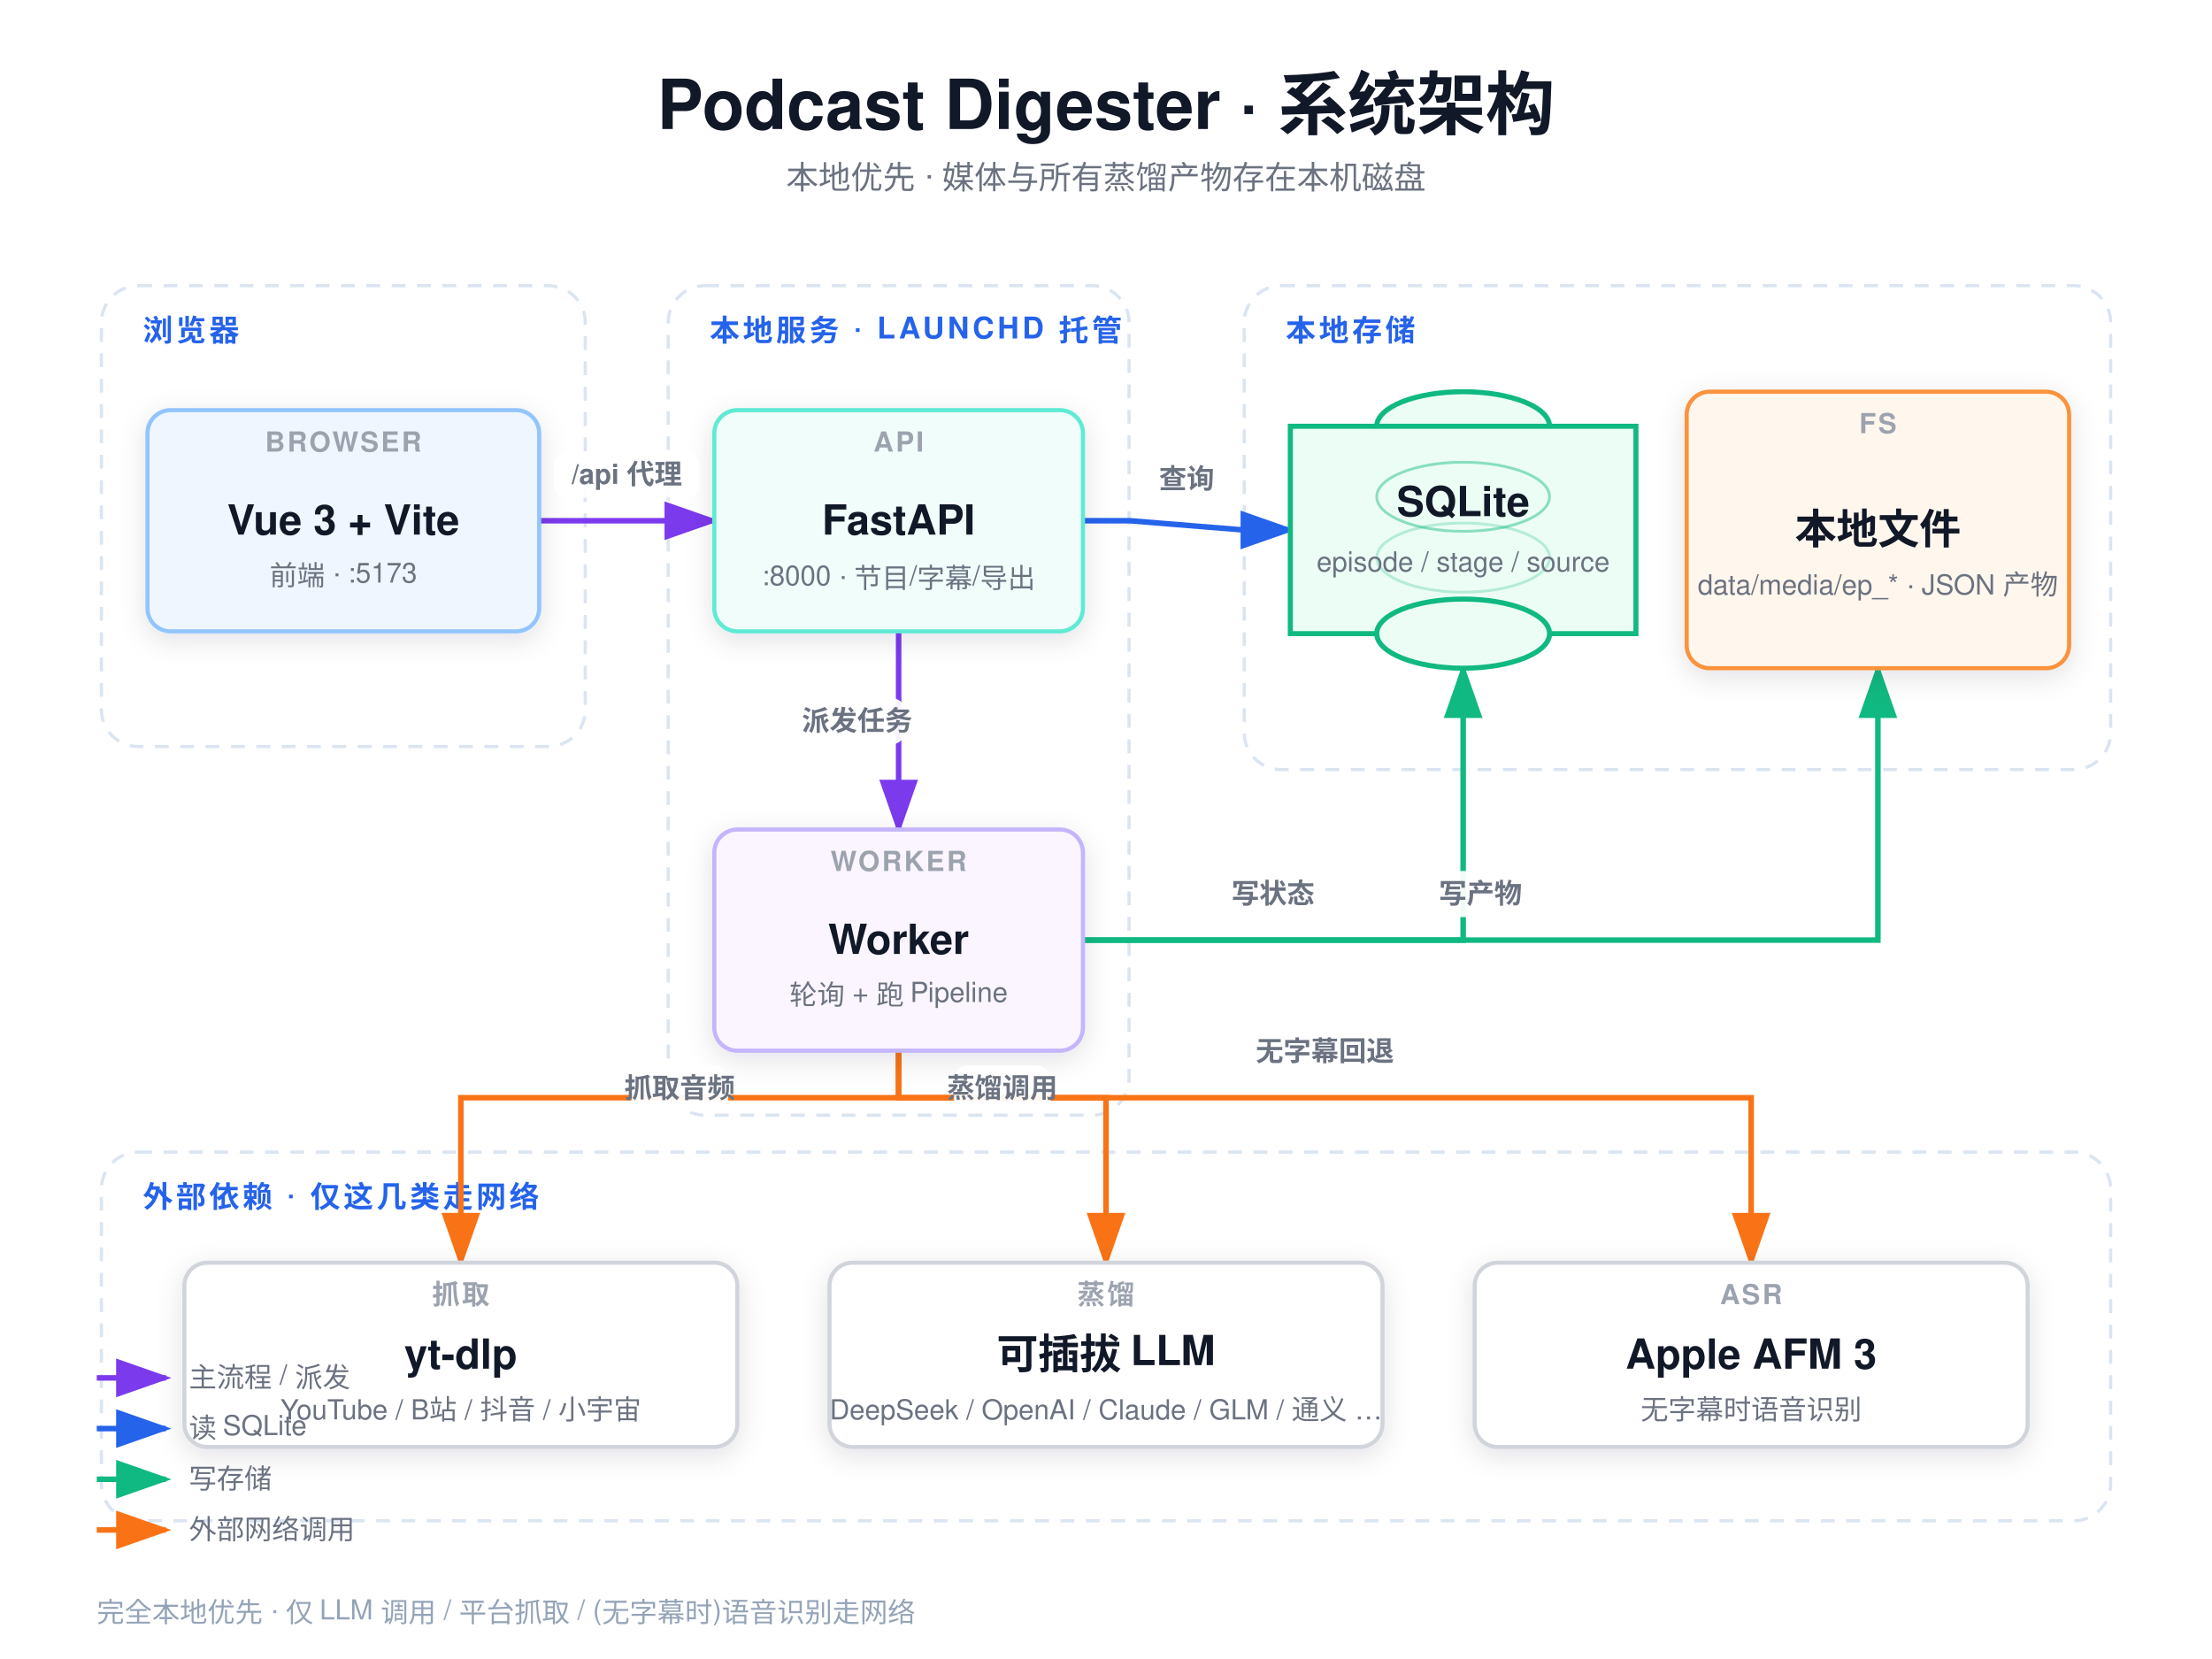
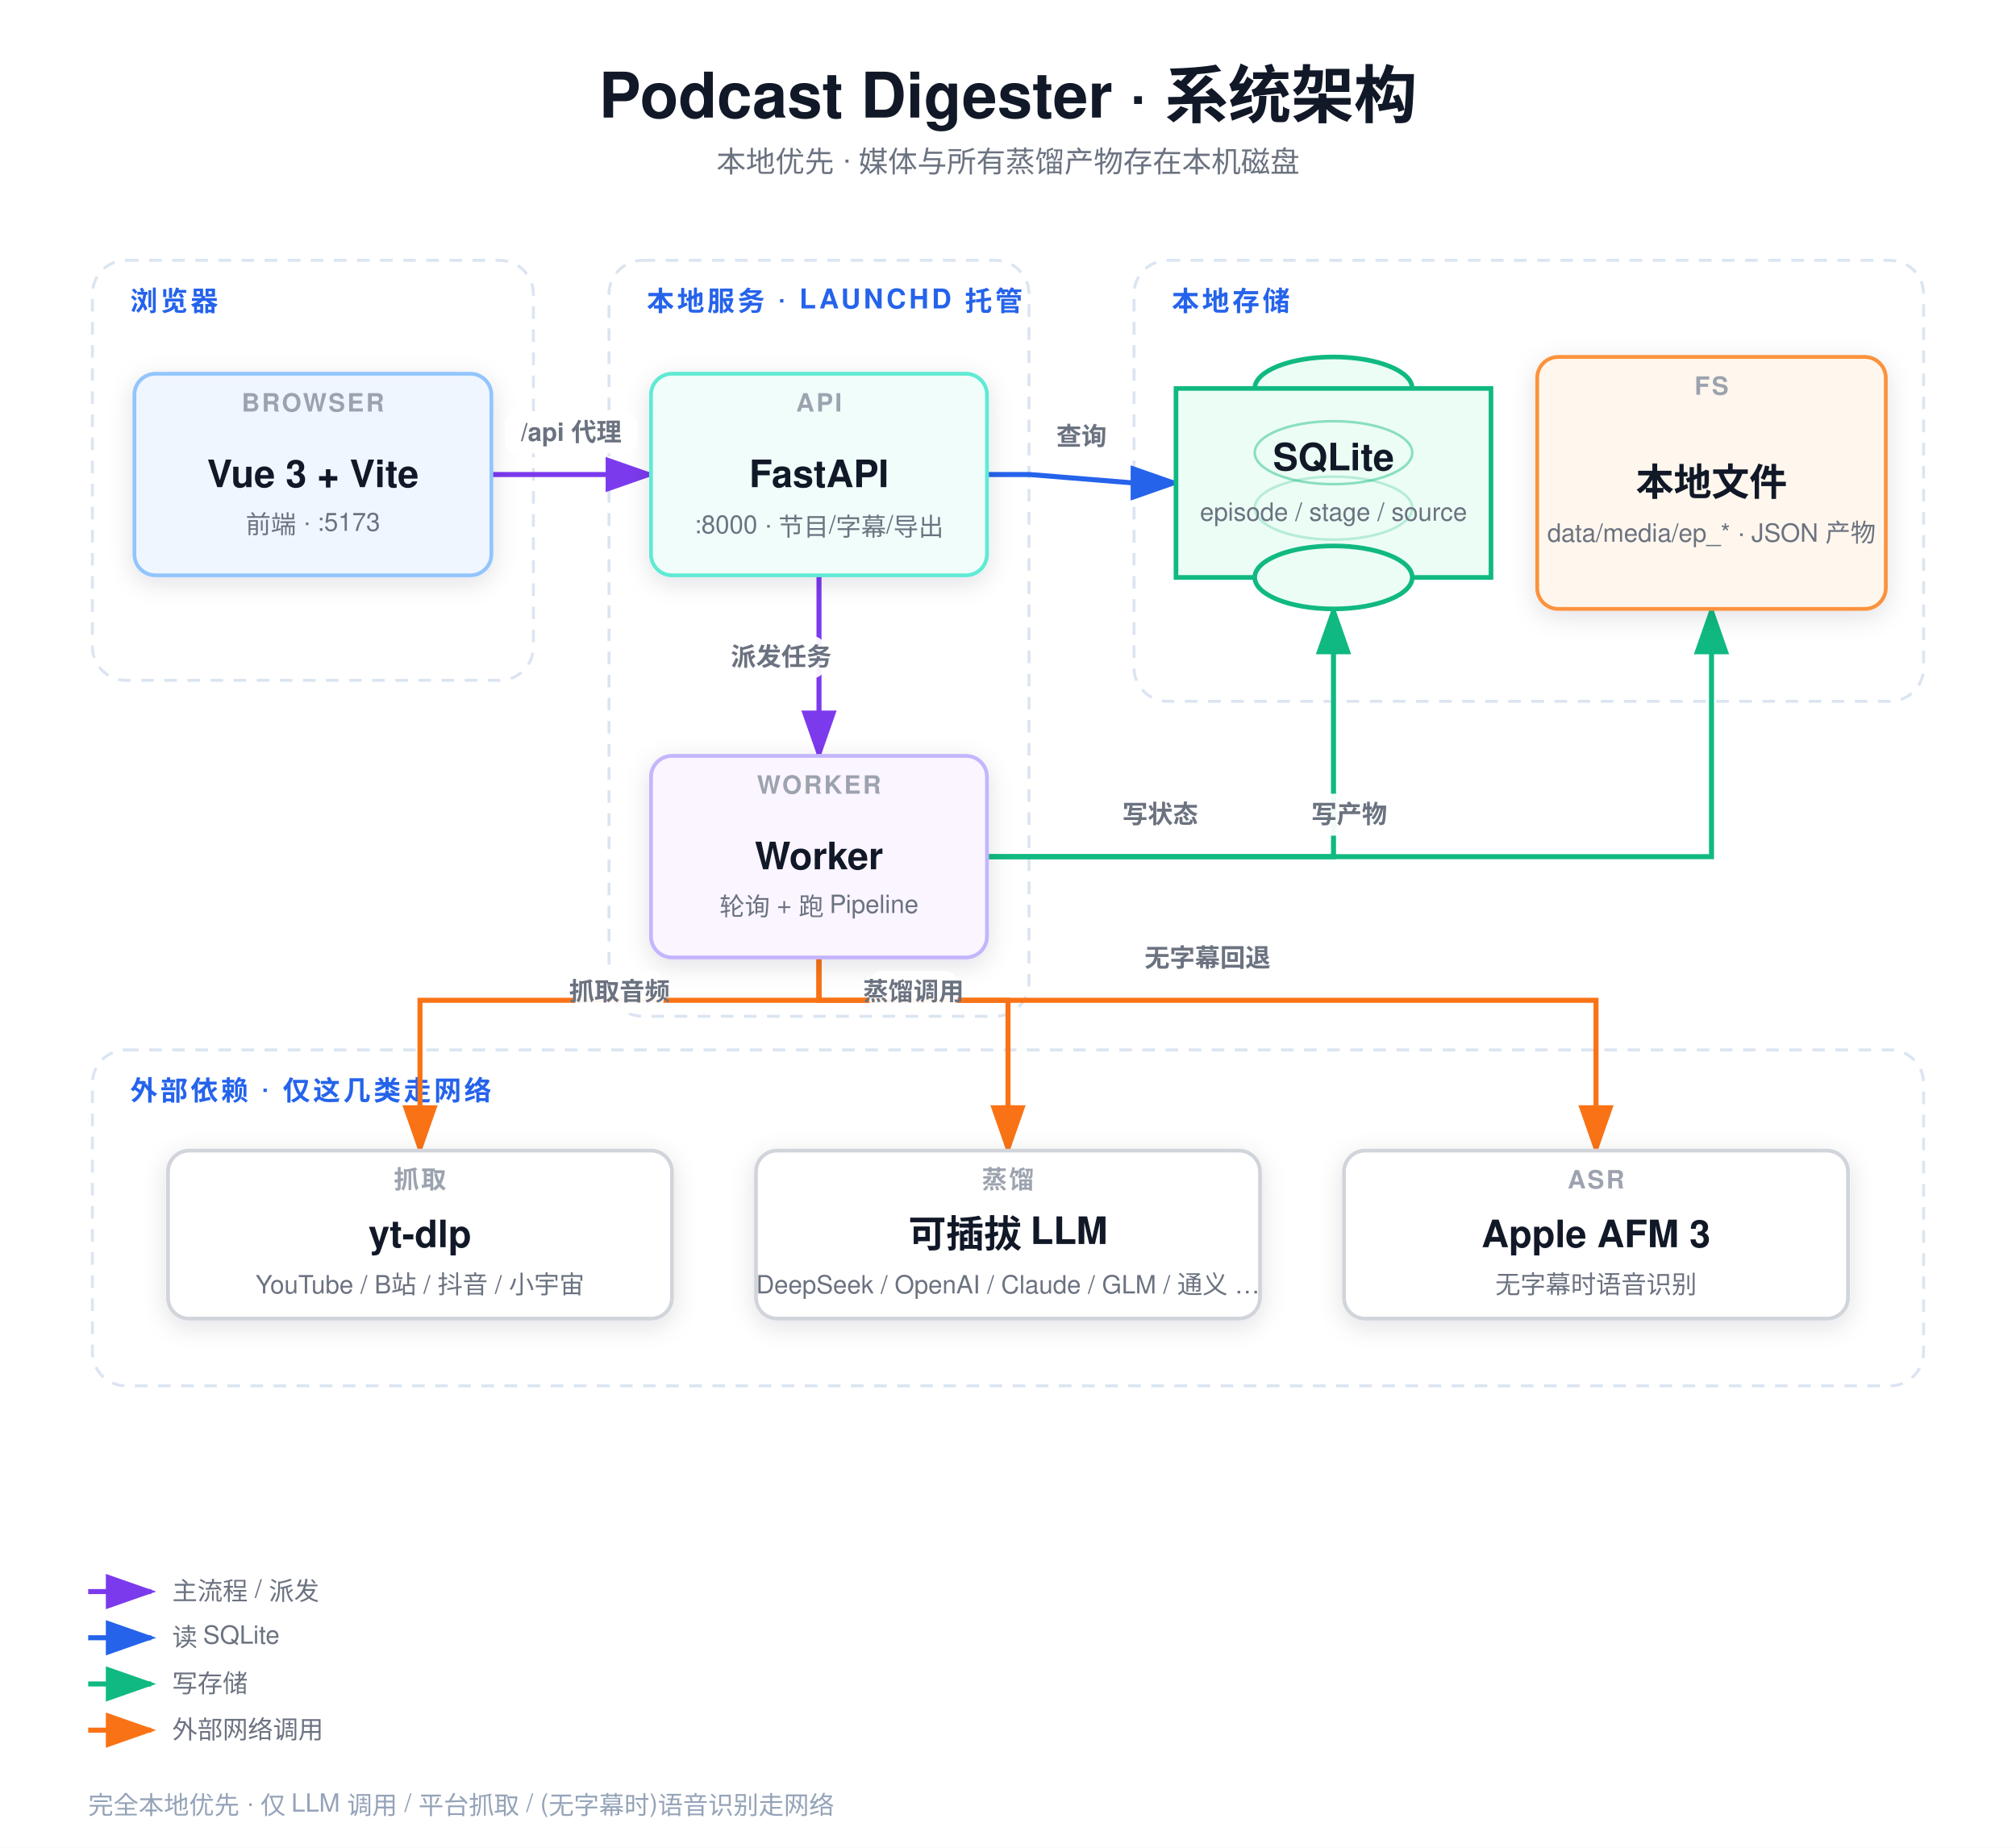
- <svg xmlns="http://www.w3.org/2000/svg" viewBox="0 0 960 720" width="960" height="720">
+ <svg xmlns="http://www.w3.org/2000/svg" viewBox="0 0 960 880" width="960" height="880">
  <defs>
    <marker id="arrowA" markerWidth="10" markerHeight="7" refX="9" refY="3.5" orient="auto">
      <polygon points="0 0, 10 3.5, 0 7" fill="#7c3aed" />
    </marker>
    <marker id="arrowB" markerWidth="10" markerHeight="7" refX="9" refY="3.5" orient="auto">
      <polygon points="0 0, 10 3.5, 0 7" fill="#10b981" />
    </marker>
    <marker id="arrowC" markerWidth="10" markerHeight="7" refX="9" refY="3.5" orient="auto">
      <polygon points="0 0, 10 3.5, 0 7" fill="#2563eb" />
    </marker>
    <marker id="arrowE" markerWidth="10" markerHeight="7" refX="9" refY="3.5" orient="auto">
      <polygon points="0 0, 10 3.5, 0 7" fill="#f97316" />
    </marker>
    <marker id="arrowF" markerWidth="10" markerHeight="7" refX="9" refY="3.5" orient="auto">
      <polygon points="0 0, 10 3.5, 0 7" fill="#7c3aed" />
    </marker>
    <marker id="arrowG" markerWidth="10" markerHeight="7" refX="9" refY="3.5" orient="auto">
      <polygon points="0 0, 10 3.5, 0 7" fill="#ef4444" />
    </marker>
    <marker id="arrowH" markerWidth="10" markerHeight="7" refX="9" refY="3.5" orient="auto">
      <polygon points="0 0, 10 3.5, 0 7" fill="#6b7280" />
    </marker>
    <filter id="shadowSoft" x="-20%" y="-20%" width="140%" height="160%">
      <feDropShadow dx="0" dy="3" stdDeviation="6" flood-color="#0f172a" flood-opacity="0.12" />
    </filter>
    <filter id="shadowGlass" x="-20%" y="-20%" width="140%" height="160%">
      <feDropShadow dx="0" dy="10" stdDeviation="16" flood-color="#020617" flood-opacity="0.28" />
    </filter>
    <style>
    text { font-family: 'Helvetica Neue', Helvetica, Arial, 'PingFang SC', 'Microsoft YaHei', 'Microsoft JhengHei', 'SimHei', sans-serif; }
    .title { font-size: 30px; font-weight: 700; fill: #111827; }
    .subtitle { font-size: 14px; font-weight: 500; fill: #6b7280; }
    .section { font-size: 13px; font-weight: 700; fill: #2563eb; letter-spacing: 1.4px; }
    .section-sub { font-size: 12px; font-weight: 500; fill: #94a3b8; }
    .node-title { font-size: 18px; font-weight: 700; fill: #111827; }
    .node-sub { font-size: 12px; font-weight: 500; fill: #6b7280; }
    .node-type { font-size: 12px; font-weight: 700; fill: #9ca3af; letter-spacing: 0.08em; }
    .arrow-label { font-size: 12px; font-weight: 600; fill: #6b7280; }
    .legend { font-size: 12px; font-weight: 500; fill: #6b7280; }
    .footnote { font-size: 12px; font-weight: 500; fill: #94a3b8; }
    </style>
  </defs>
-   <rect width="960.0" height="720.0" fill="#ffffff" />
+   <rect width="960.0" height="880.0" fill="#ffffff" />
  <text x="480.0" y="56" text-anchor="middle" class="title">Podcast Digester · 系统架构</text>
  <text x="480.0" y="82" text-anchor="middle" class="subtitle">本地优先 · 媒体与所有蒸馏产物存在本机磁盘</text>
  <rect x="44.0" y="124.0" width="210.0" height="200.0" rx="16.0" fill="none" stroke="#dbe5f1" stroke-width="1.4" stroke-dasharray="6 5" />
  <text x="62.0" y="148.0" class="section">浏览器</text>
  <rect x="290.0" y="124.0" width="200.0" height="360.0" rx="16.0" fill="none" stroke="#dbe5f1" stroke-width="1.4" stroke-dasharray="6 5" />
  <text x="308.0" y="148.0" class="section">本地服务 · LAUNCHD 托管</text>
  <rect x="540.0" y="124.0" width="376.0" height="210.0" rx="16.0" fill="none" stroke="#dbe5f1" stroke-width="1.4" stroke-dasharray="6 5" />
  <text x="558.0" y="148.0" class="section">本地存储</text>
  <rect x="44.0" y="500.0" width="872.0" height="160.0" rx="16.0" fill="none" stroke="#dbe5f1" stroke-width="1.4" stroke-dasharray="6 5" />
  <text x="62.0" y="524.0" class="section">外部依赖 · 仅这几类走网络</text>
  <path d="M 234.0,226.0 L 310.0,226.0" fill="none" stroke="#7c3aed" stroke-width="2.4" marker-end="url(#arrowA)" />
  <path d="M 390.0,274.0 L 390.0,360.0" fill="none" stroke="#7c3aed" stroke-width="2.4" marker-end="url(#arrowA)" />
  <path d="M 470.0,226.0 L 490.4,226.0 L 539.6,230.0 L 560.0,230.0" fill="none" stroke="#2563eb" stroke-width="2.4" marker-end="url(#arrowC)" />
  <path d="M 470.0,408.0 L 635.0,408.0 L 635.0,290.0" fill="none" stroke="#10b981" stroke-width="2.4" marker-end="url(#arrowB)" />
  <path d="M 470.0,408.0 L 815.0,408.0 L 815.0,290.0" fill="none" stroke="#10b981" stroke-width="2.4" marker-end="url(#arrowB)" />
  <path d="M 390.0,456.0 L 390.0,476.4 L 200.0,476.4 L 200.0,548.0" fill="none" stroke="#f97316" stroke-width="2.4" marker-end="url(#arrowE)" />
  <path d="M 390.0,456.0 L 390.0,476.4 L 480.0,476.4 L 480.0,548.0" fill="none" stroke="#f97316" stroke-width="2.4" marker-end="url(#arrowE)" />
  <path d="M 390.0,456.0 L 390.0,476.4 L 760.0,476.4 L 760.0,548.0" fill="none" stroke="#f97316" stroke-width="2.4" marker-end="url(#arrowE)" />
  <rect x="64.0" y="178.0" width="170.0" height="96.0" rx="10.0" fill="#eff6ff" stroke="#93c5fd" stroke-width="1.8" filter="url(#shadowSoft)" />
  <text x="149.0" y="196.0" text-anchor="middle" class="node-type">BROWSER</text>
  <text x="149.0" y="232.0" text-anchor="middle" class="node-title">Vue 3 + Vite</text>
  <text x="149.0" y="254.0" text-anchor="middle" class="node-sub">前端 · :5173</text>
  <rect x="310.0" y="178.0" width="160.0" height="96.0" rx="10.0" fill="#f0fdfa" stroke="#5eead4" stroke-width="1.8" filter="url(#shadowSoft)" />
  <text x="390.0" y="196.0" text-anchor="middle" class="node-type">API</text>
  <text x="390.0" y="232.0" text-anchor="middle" class="node-title">FastAPI</text>
  <text x="390.0" y="254.0" text-anchor="middle" class="node-sub">:8000 · 节目/字幕/导出</text>
  <rect x="310.0" y="360.0" width="160.0" height="96.0" rx="10.0" fill="#faf5ff" stroke="#c4b5fd" stroke-width="1.8" filter="url(#shadowSoft)" />
  <text x="390.0" y="378.0" text-anchor="middle" class="node-type">WORKER</text>
  <text x="390.0" y="414.0" text-anchor="middle" class="node-title">Worker</text>
  <text x="390.0" y="436.0" text-anchor="middle" class="node-sub">轮询 + 跑 Pipeline</text>
  <ellipse cx="635.0" cy="185.0" rx="37.5" ry="15.0" fill="#ecfdf5" stroke="#10b981" stroke-width="2.2" />
  <rect x="560.0" y="185.0" width="150.0" height="90.0" fill="#ecfdf5" stroke="#10b981" stroke-width="2.2" />
  <ellipse cx="635.0" cy="275.0" rx="37.5" ry="15.0" fill="#ecfdf5" stroke="#10b981" stroke-width="2.2" />
  <ellipse cx="635.0" cy="215.6" rx="37.5" ry="15.0" fill="none" stroke="#10b981" stroke-opacity="0.45" stroke-width="1.2" />
  <ellipse cx="635.0" cy="242.0" rx="37.5" ry="15.0" fill="none" stroke="#10b981" stroke-opacity="0.25" stroke-width="1.2" />
  <text x="635.0" y="224.0" text-anchor="middle" class="node-title">SQLite</text>
  <text x="635.0" y="248.0" text-anchor="middle" class="node-sub">episode / stage / source</text>
  <rect x="732.0" y="170.0" width="166.0" height="120.0" rx="10.0" fill="#fff7ed" stroke="#fb923c" stroke-width="1.8" filter="url(#shadowSoft)" />
  <text x="815.0" y="188.0" text-anchor="middle" class="node-type">FS</text>
  <text x="815.0" y="236.0" text-anchor="middle" class="node-title">本地文件</text>
  <text x="815.0" y="258.0" text-anchor="middle" class="node-sub">data/media/ep_* · JSON 产物</text>
  <rect x="80.0" y="548.0" width="240.0" height="80.0" rx="10.0" fill="#ffffff" stroke="#d1d5db" stroke-width="1.8" filter="url(#shadowSoft)" />
  <text x="200.0" y="566.0" text-anchor="middle" class="node-type">抓取</text>
  <text x="200.0" y="594.0" text-anchor="middle" class="node-title">yt-dlp</text>
  <text x="200.0" y="616.0" text-anchor="middle" class="node-sub">YouTube / B站 / 抖音 / 小宇宙</text>
  <rect x="360.0" y="548.0" width="240.0" height="80.0" rx="10.0" fill="#ffffff" stroke="#d1d5db" stroke-width="1.8" filter="url(#shadowSoft)" />
  <text x="480.0" y="566.0" text-anchor="middle" class="node-type">蒸馏</text>
  <text x="480.0" y="594.0" text-anchor="middle" class="node-title">可插拔 LLM</text>
  <text x="480.0" y="616.0" text-anchor="middle" class="node-sub">DeepSeek / OpenAI / Claude / GLM / 通义 …</text>
  <rect x="640.0" y="548.0" width="240.0" height="80.0" rx="10.0" fill="#ffffff" stroke="#d1d5db" stroke-width="1.8" filter="url(#shadowSoft)" />
  <text x="760.0" y="566.0" text-anchor="middle" class="node-type">ASR</text>
  <text x="760.0" y="594.0" text-anchor="middle" class="node-title">Apple AFM 3</text>
  <text x="760.0" y="616.0" text-anchor="middle" class="node-sub">无字幕时语音识别</text>
  <rect x="240.5" y="196.0" width="63" height="20" rx="6" fill="#ffffff" opacity="0.94" />
  <text x="272.0" y="210.0" text-anchor="middle" class="arrow-label">/api 代理</text>
  <rect x="351.0" y="303.0" width="42" height="20" rx="6" fill="#ffffff" opacity="0.94" />
  <text x="372.0" y="317.0" text-anchor="middle" class="arrow-label">派发任务</text>
  <rect x="497.0" y="198.0" width="36" height="20" rx="6" fill="#ffffff" opacity="0.94" />
  <text x="515.0" y="212.0" text-anchor="middle" class="arrow-label">查询</text>
  <rect x="534.5" y="378.0" width="36" height="20" rx="6" fill="#ffffff" opacity="0.94" />
  <text x="552.5" y="392.0" text-anchor="middle" class="arrow-label">写状态</text>
  <rect x="624.5" y="378.0" width="36" height="20" rx="6" fill="#ffffff" opacity="0.94" />
  <text x="642.5" y="392.0" text-anchor="middle" class="arrow-label">写产物</text>
  <rect x="274.0" y="462.4" width="42" height="20" rx="6" fill="#ffffff" opacity="0.94" />
  <text x="295.0" y="476.4" text-anchor="middle" class="arrow-label">抓取音频</text>
  <rect x="414.0" y="462.4" width="42" height="20" rx="6" fill="#ffffff" opacity="0.94" />
  <text x="435.0" y="476.4" text-anchor="middle" class="arrow-label">蒸馏调用</text>
  <rect x="550.5" y="446.4" width="49" height="20" rx="6" fill="#ffffff" opacity="0.94" />
  <text x="575.0" y="460.4" text-anchor="middle" class="arrow-label">无字幕回退</text>
-   <line x1="42.0" y1="598.0" x2="72.0" y2="598.0" stroke="#7c3aed" stroke-width="2.4" marker-end="url(#arrowA)" />
-   <text x="82.0" y="602.0" class="legend">主流程 / 派发</text>
-   <line x1="42.0" y1="620.0" x2="72.0" y2="620.0" stroke="#2563eb" stroke-width="2.4" marker-end="url(#arrowC)" />
-   <text x="82.0" y="624.0" class="legend">读 SQLite</text>
-   <line x1="42.0" y1="642.0" x2="72.0" y2="642.0" stroke="#10b981" stroke-width="2.4" marker-end="url(#arrowB)" />
-   <text x="82.0" y="646.0" class="legend">写存储</text>
-   <line x1="42.0" y1="664.0" x2="72.0" y2="664.0" stroke="#f97316" stroke-width="2.4" marker-end="url(#arrowE)" />
-   <text x="82.0" y="668.0" class="legend">外部网络调用</text>
-   <text x="42.0" y="704.0" class="footnote">完全本地优先 · 仅 LLM 调用 / 平台抓取 / (无字幕时)语音识别走网络</text>
+   <line x1="42.0" y1="758.0" x2="72.0" y2="758.0" stroke="#7c3aed" stroke-width="2.4" marker-end="url(#arrowA)" />
+   <text x="82.0" y="762.0" class="legend">主流程 / 派发</text>
+   <line x1="42.0" y1="780.0" x2="72.0" y2="780.0" stroke="#2563eb" stroke-width="2.4" marker-end="url(#arrowC)" />
+   <text x="82.0" y="784.0" class="legend">读 SQLite</text>
+   <line x1="42.0" y1="802.0" x2="72.0" y2="802.0" stroke="#10b981" stroke-width="2.4" marker-end="url(#arrowB)" />
+   <text x="82.0" y="806.0" class="legend">写存储</text>
+   <line x1="42.0" y1="824.0" x2="72.0" y2="824.0" stroke="#f97316" stroke-width="2.4" marker-end="url(#arrowE)" />
+   <text x="82.0" y="828.0" class="legend">外部网络调用</text>
+   <text x="42.0" y="864.0" class="footnote">完全本地优先 · 仅 LLM 调用 / 平台抓取 / (无字幕时)语音识别走网络</text>
</svg>
